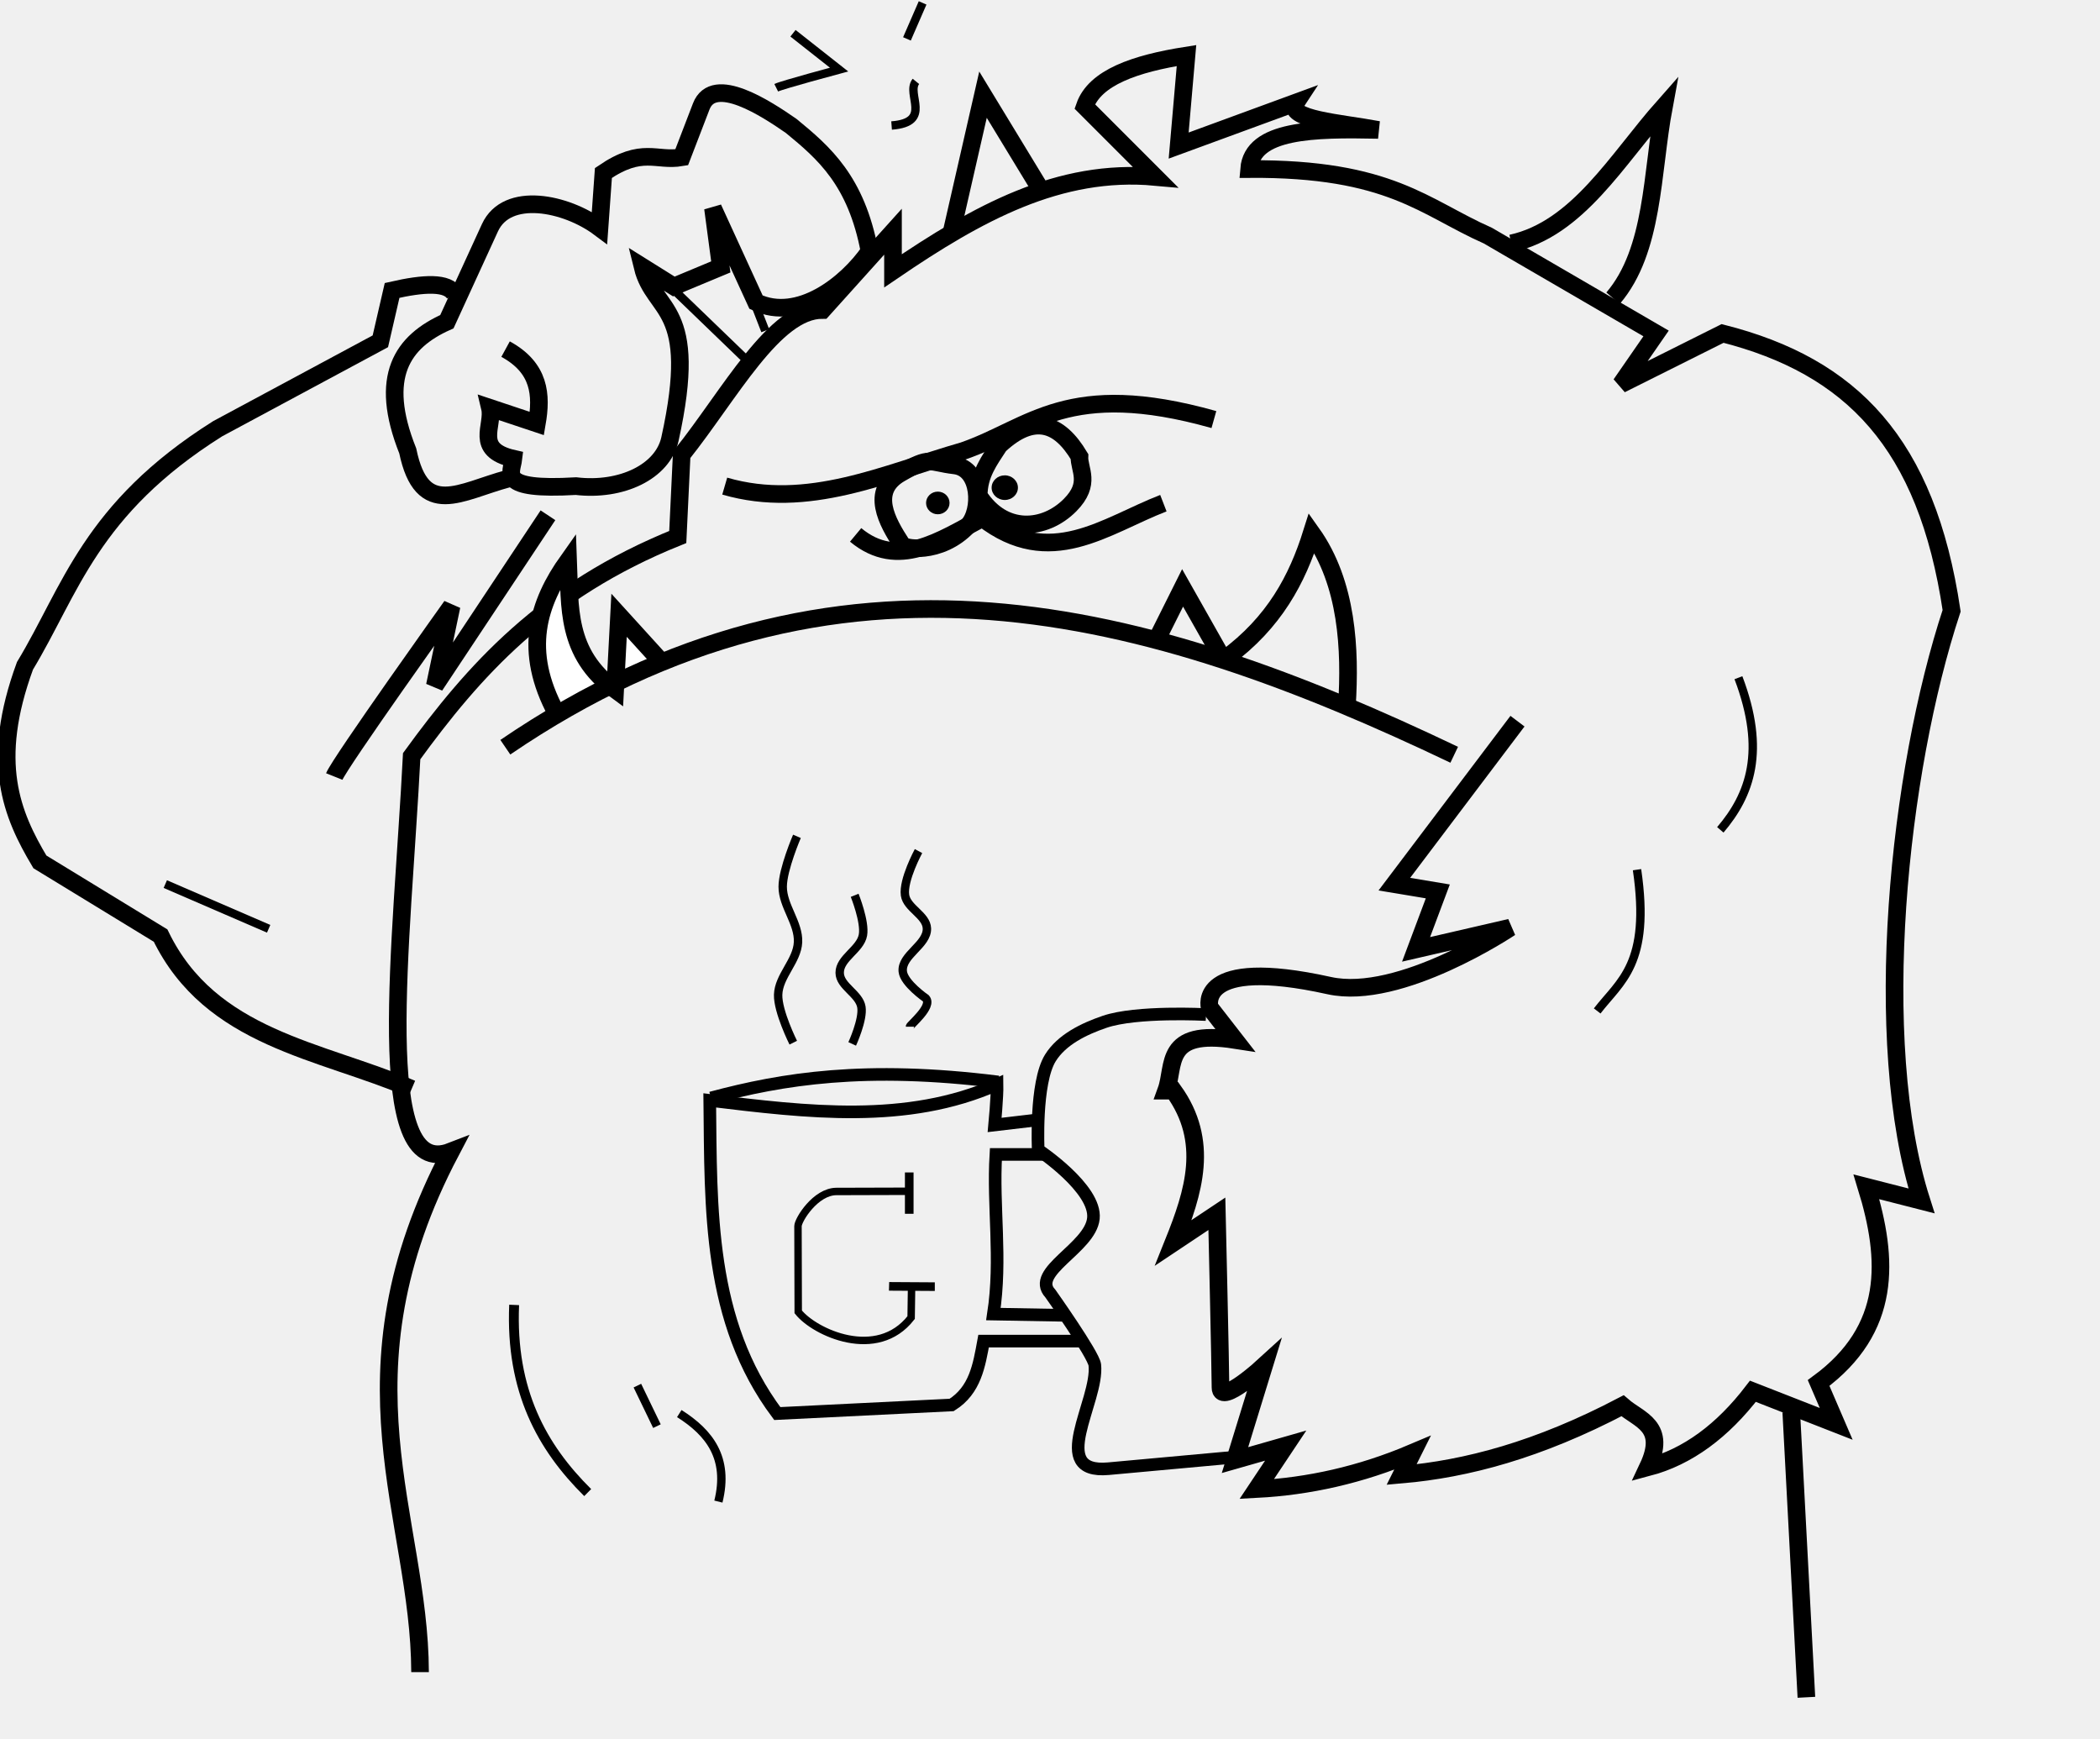
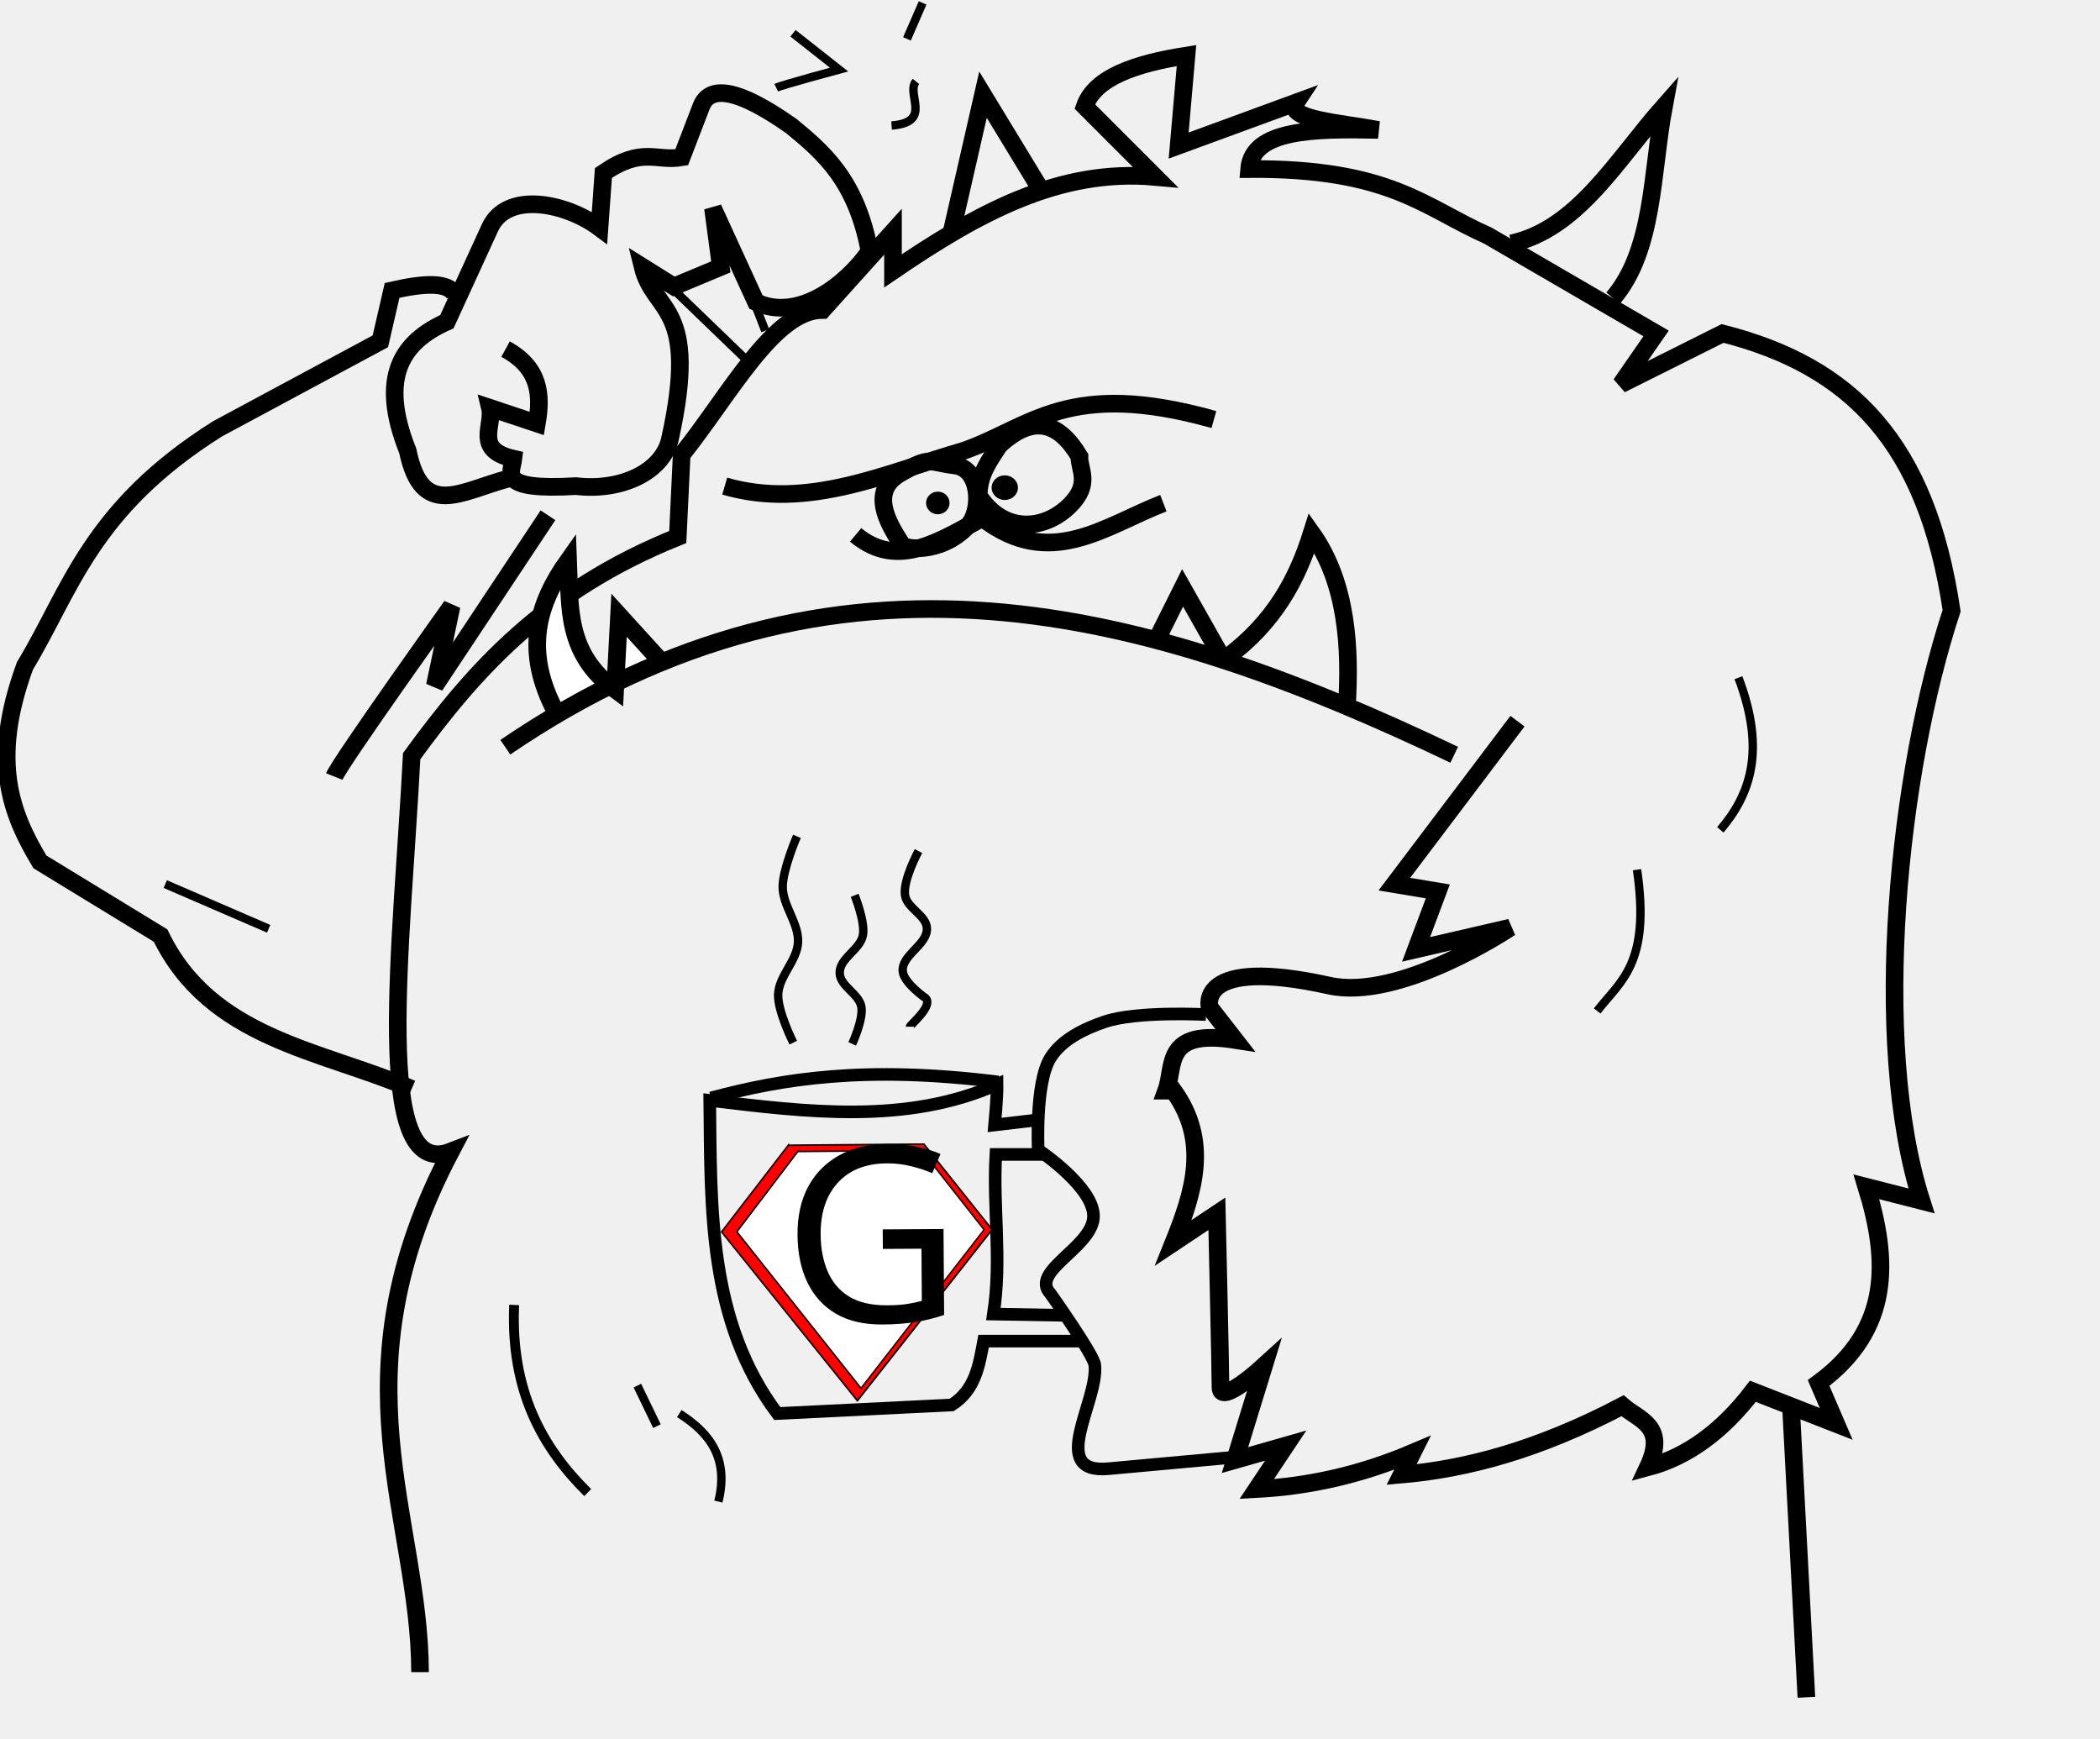
<svg xmlns="http://www.w3.org/2000/svg" width="250" height="207" id="svg2" version="1.1">
  <defs id="defs4">
    </defs>
  <g id="layer1" transform="translate(0,-845.3622)">
    <path style="fill:none;stroke:#000000;stroke-width:2.098;stroke-linecap:butt;stroke-linejoin:miter;stroke-opacity:1;stroke-miterlimit:4;stroke-dasharray:none" d="m 50.007,1044.402 c -0.053,-18.541 -10.449,-35.165 3.659,-61.968 -9.475,3.682 -5.793,-24.804 -4.659,-47.059 7.336,-10.079 15.762,-19.691 31.679,-26.092 l 0.466,-9.784 c 5.746,-7.196 11.026,-17.263 16.771,-17.239 l 8.386,-9.319 0,4.659 c 10.08,-6.864 19.761,-12.226 31.213,-11.182 l -8.386,-8.387 c 1.197,-3.44 5.97,-5.091 12.113,-6.057 l -0.932,10.716 13.976,-5.125 c -1.317,2.003 5.317,2.415 9.783,3.261 -7.693,-0.159 -14.993,-0.057 -15.374,4.659 16.82,-0.115 20.837,4.571 28.418,7.921 l 20.032,11.648 -4.193,6.057 12.113,-6.057 c 15.332,3.906 24.293,13.033 27.264,33.011 -6.308,19.103 -9.686,51.141 -3.588,70.244 l -6.557,-1.676 c 2.672,8.698 3.039,16.934 -5.689,23.352 l 2.094,4.866 -9.917,-3.88 c -3.605,4.705 -7.749,7.798 -12.504,9.054 2.34,-4.953 -1.048,-5.61 -3.018,-7.33 -10.031,5.26 -18.564,7.522 -26.301,8.192 l 1.293,-2.587 c -6.18,2.621 -12.36,3.989 -18.54,4.312 l 3.449,-5.174 -6.036,1.725 3.449,-11.21 c 0,0 -5.174,4.743 -5.174,2.587 0,-2.156 -0.431,-20.696 -0.431,-20.696 l -5.174,3.449 c 2.423,-6.036 4.355,-12.072 0,-18.109 l -0.862,0 c 1.078,-2.957 -0.415,-7.382 8.192,-6.036 l -3.018,-3.88 c 0,0 -1.707,-6.112 14.228,-2.587 8.462,1.872 21.558,-6.899 21.558,-6.899 l -11.21,2.587 2.587,-6.899 -5.174,-0.862 14.659,-19.402" id="path2830" />
    <path style="fill:none;stroke:#000000;stroke-width:2.098;stroke-linecap:butt;stroke-linejoin:miter;stroke-opacity:1;stroke-miterlimit:4;stroke-dasharray:none" d="m 179.917,874.338 c 7.907,-1.733 12.561,-9.974 18.169,-16.308 -1.481,7.969 -1.18,17.125 -6.056,22.83" id="path2832" />
    <path style="fill:none;stroke:#000000;stroke-width:2.098;stroke-linecap:butt;stroke-linejoin:miter;stroke-opacity:1;stroke-miterlimit:4;stroke-dasharray:none" d="m 113.298,872.94 3.727,-16.307 6.903,11.351" id="path2834" />
    <path style="fill:none;stroke:#000000;stroke-width:2.098;stroke-linecap:butt;stroke-linejoin:miter;stroke-opacity:1;stroke-miterlimit:4;stroke-dasharray:none" d="M 49.007,974.978 C 38.13,970.318 25.083,969.032 19.118,956.728 L 4.75,947.955 c -3.365,-5.647 -5.99,-11.863 -1.776,-23.34 5.457,-9.022 7.751,-18.658 22.941,-28.221 l 19.366,-10.407 1.398,-6.057 c 3.749,-0.856 6.653,-1.036 7.454,0.466" id="path2836" />
    <path style="fill:none;stroke:#000000;stroke-width:2.098;stroke-linecap:butt;stroke-linejoin:miter;stroke-opacity:1;stroke-miterlimit:4;stroke-dasharray:none" d="m 60.497,902.337 c -5.706,1.524 -10.253,4.895 -11.956,-3.305 -3.529,-8.852 -0.652,-13.006 4.659,-15.376 l 5.125,-11.182 c 2.025,-4.419 9.068,-2.973 13.044,0 l 0.466,-6.523 c 4.634,-3.168 6.269,-1.338 9.317,-1.864 l 2.329,-6.057 c 1.484,-3.86 7.776,0.288 10.715,2.33 3.895,3.194 7.739,6.502 9.317,14.91 -2.709,3.926 -8.465,8.45 -13.51,6.057 l -5.125,-11.182 0.932,6.989 -5.59,2.33 -3.727,-2.33 c 1.369,5.592 6.821,4.415 3.261,20.501 -0.859,3.882 -5.785,6.231 -11.181,5.591 -9.446,0.551 -7.653,-1.543 -7.454,-3.261 -4.732,-1.069 -2.286,-3.932 -2.795,-6.057 l 5.59,1.864 c 0.59,-3.409 0.372,-6.616 -3.727,-8.853" id="path2838" />
    <path style="fill:none;stroke:#000000;stroke-width:1.175px;stroke-linecap:butt;stroke-linejoin:miter;stroke-opacity:1" d="m 61.208,1000.693 c -0.437,10.242 3.339,16.973 8.756,22.337" id="path2844" />
    <path style="fill:none;stroke:#000000;stroke-width:2.098;stroke-linecap:butt;stroke-linejoin:miter;stroke-opacity:1;stroke-miterlimit:4;stroke-dasharray:none" d="m 145.909,923.726 c 5.834,-4.279 8.533,-9.454 10.249,-14.91 4.277,6.008 4.6,13.906 4.193,20.499" id="path2846" />
    <path style="fill:#ffffff;stroke:#000000;stroke-width:2.098;stroke-linecap:butt;stroke-linejoin:miter;stroke-opacity:1;stroke-miterlimit:4;stroke-dasharray:none" d="m 66.245,930.249 c -4.029,-7.44 -2.221,-13.084 1.398,-18.171 0.217,5.455 -0.322,11.06 5.59,15.376 l 0.466,-8.853 4.659,5.125" id="path2848" />
    <path style="fill:none;stroke:#000000;stroke-width:2.098;stroke-linecap:butt;stroke-linejoin:miter;stroke-opacity:1;stroke-miterlimit:4;stroke-dasharray:none" d="m 145.528,923.728 -4.744,-8.388 -2.795,5.591" id="path2850" />
    <path style="fill:none;stroke:#000000;stroke-width:2.098;stroke-linecap:butt;stroke-linejoin:miter;stroke-opacity:1;stroke-miterlimit:4;stroke-dasharray:none" d="m 86.277,903.225 c 9.901,2.885 19.074,-1.512 28.418,-4.193 8.046,-2.801 12.423,-8.625 29.816,-3.727" id="path2852" />
    <path style="fill:none;stroke:#000000;stroke-width:2.098;stroke-linecap:butt;stroke-linejoin:miter;stroke-opacity:1;stroke-miterlimit:4;stroke-dasharray:none" d="m 101.861,909.032 c 5.033,4.186 10.066,0.656 15.099,-1.999 8.033,6.241 14.619,0.901 21.538,-1.777" id="path2854" />
    <path style="fill:none;stroke:#000000;stroke-width:2.098;stroke-linecap:butt;stroke-linejoin:miter;stroke-opacity:1;stroke-miterlimit:4;stroke-dasharray:none" d="m 116.516,904.368 c 2.967,4.575 7.859,4.16 10.88,1.11 2.552,-2.576 1.035,-4.242 1.11,-5.774 -2.397,-4.01 -5.423,-5.164 -9.548,-1.332 -1.147,1.777 -2.448,3.451 -2.442,5.996 z" id="path2856" />
    <path style="fill:none;stroke:#000000;stroke-width:2.098;stroke-linecap:butt;stroke-linejoin:miter;stroke-opacity:1;stroke-miterlimit:4;stroke-dasharray:none" d="m 107.316,910.11 c 0,0.595 4.605,1.371 7.941,-2.192 1.652,-1.764 1.533,-6.789 -1.613,-7.156 -3.146,-0.367 -2.74,-1.19 -6.446,0.935 -3.706,2.125 -1.549,5.823 0.118,8.413 l 0,-1e-5 z" id="path2858" />
    <path style="fill:#000000;fill-opacity:1;stroke:none;stroke-width:2.102;stroke-miterlimit:4;stroke-dasharray:none" id="path2860" d="m 466.416,373.825 c 0,0.746 -0.627,1.351 -1.401,1.351 -0.774,0 -1.401,-0.605 -1.401,-1.351 0,-0.746 0.627,-1.351 1.401,-1.351 0.774,0 1.401,0.605 1.401,1.351 z" transform="matrix(0.9978265,0,0,0.9979479,-352.3604,532.1728)" />
    <path style="fill:#000000;fill-opacity:1;stroke:none;stroke-width:1.35;stroke-miterlimit:4;stroke-dasharray:none" id="path2862" d="m 479.123,370.549 c 0,0.511 -0.459,0.926 -1.026,0.926 -0.566,0 -1.026,-0.414 -1.026,-0.926 0,-0.511 0.459,-0.926 1.026,-0.926 0.566,0 1.026,0.414 1.026,0.926 z" transform="matrix(1.525892,0,0,1.583173,-609.9085,316.7671)" />
    <path style="fill:none;stroke:#000000;stroke-width:0.998px;stroke-linecap:butt;stroke-linejoin:miter;stroke-opacity:1" d="m 92.408,855.807 c 0.665,-0.333 7.482,-2.162 7.482,-2.162 l -5.487,-4.324" id="path2864" />
    <path style="fill:none;stroke:#000000;stroke-width:0.998px;stroke-linecap:butt;stroke-linejoin:miter;stroke-opacity:1" d="m 106.141,860.302 c 4.944,-0.379 1.677,-3.755 2.897,-5.251" id="path2866" />
    <path style="fill:none;stroke:#000000;stroke-width:0.998px;stroke-linecap:butt;stroke-linejoin:miter;stroke-opacity:1" d="m 109.834,845.707 -1.864,4.284" id="path2868" />
    <path style="fill:none;stroke:#000000;stroke-width:0.998px;stroke-linecap:butt;stroke-linejoin:miter;stroke-opacity:1" d="m 80.867,1013.625 c 3.588,2.27 5.94,5.283 4.656,10.477" id="path2870" />
    <path style="fill:none;stroke:#000000;stroke-width:0.998px;stroke-linecap:butt;stroke-linejoin:miter;stroke-opacity:1" d="m 75.879,1010.299 2.328,4.822" id="path2872" />
    <path style="fill:none;stroke:#000000;stroke-width:0.998px;stroke-linecap:butt;stroke-linejoin:miter;stroke-opacity:1" d="m 19.678,950.599 12.304,5.321" id="path2880" />
    <path style="fill:none;stroke:#000000;stroke-width:2.098;stroke-linecap:butt;stroke-linejoin:miter;stroke-miterlimit:4;stroke-opacity:1;stroke-dasharray:none" d="m 39.793,937.794 c 0.665,-1.663 13.967,-20.288 13.967,-20.288 l -1.995,9.479 13.468,-20.288" id="path2882" />
    <path style="fill:none;stroke:#000000;stroke-width:2.098;stroke-linecap:butt;stroke-linejoin:miter;stroke-opacity:1;stroke-miterlimit:4;stroke-dasharray:none" d="m 60.158,934.305 c 39.602,-26.972 76.529,-16.489 112.962,0.901" id="path2884" />
    <path style="fill:none;stroke:#000000;stroke-width:0.998px;stroke-linecap:butt;stroke-linejoin:miter;stroke-opacity:1" d="m 80.587,880.22 8.412,8.113" id="path2886" />
    <path style="fill:none;stroke:#000000;stroke-width:0.998px;stroke-linecap:butt;stroke-linejoin:miter;stroke-opacity:1" d="m 86.896,873.91 4.206,10.817" id="path2888" />
    <path style="fill:none;stroke:#000000;stroke-width:2.098;stroke-linecap:butt;stroke-linejoin:miter;stroke-opacity:1;stroke-miterlimit:4;stroke-dasharray:none" d="m 213.245,1013.433 1.801,33.966" id="path2890" />
    <path style="fill:none;stroke:#000000;stroke-width:1px;stroke-linecap:butt;stroke-linejoin:miter;stroke-opacity:1" d="m 206.956,80.67 c 3.31,8.722 1.387,13.955 -2.156,18.109" id="path2968" transform="translate(0,845.3622)" />
    <path style="fill:none;stroke:#000000;stroke-width:1px;stroke-linecap:butt;stroke-linejoin:miter;stroke-opacity:1" d="m 194.884,103.522 c 1.64,11.242 -1.998,13.247 -4.743,16.815" id="path2970" transform="translate(0,845.3622)" />
    <path style="fill:none;stroke:#000000;stroke-width:1.5;stroke-linecap:butt;stroke-linejoin:miter;stroke-opacity:1;stroke-miterlimit:4;stroke-dasharray:none" d="m 147.888,173.37 -15.923,1.454 c -7.325,0.669 -1.159,-8.043 -1.63,-12.35 -0.135,-1.231 -5.298,-8.507 -5.298,-8.507 -2.434,-2.596 4.767,-5.398 5.13,-8.938 0.364,-3.555 -6.569,-8.155 -6.569,-8.155 0,0 -0.388,-7.976 1.44,-10.933 1.362,-2.204 4.016,-3.473 6.467,-4.312 3.817,-1.306 12.072,-0.862 12.072,-0.862" id="path2972" transform="translate(0,845.3622)" />
    <path style="fill:none;stroke:#000000;stroke-width:1.5;stroke-linecap:butt;stroke-linejoin:miter;stroke-opacity:1;stroke-miterlimit:4;stroke-dasharray:none" d="m 124.257,137.416 -5.701,0 c -0.379,6.227 0.722,12.402 -0.292,19.004 l 8.333,0.146" id="path2974" transform="translate(0,845.3622)" />
    <path style="fill:none;stroke:#000000;stroke-width:1.5;stroke-linecap:butt;stroke-linejoin:miter;stroke-opacity:1;stroke-miterlimit:4;stroke-dasharray:none" d="m 128.642,159.636 -11.549,1e-5 c -0.533,2.901 -0.992,5.838 -3.801,7.602 l -20.758,1.023 c -8.249,-11.017 -7.898,-24.371 -8.04,-37.277 11.509,1.391 23.47,2.882 34.207,-1.9 0.028,1.457 -0.292,4.824 -0.292,4.824 l 4.97,-0.585" id="path2976" transform="translate(0,845.3622)" />
    <path style="fill:none;stroke:#000000;stroke-width:1px;stroke-linecap:butt;stroke-linejoin:miter;stroke-opacity:1" d="m 94.435,124.113 c 0,0 -1.855,-3.712 -1.799,-5.705 0.063,-2.227 2.264,-4.025 2.367,-6.25 0.106,-2.285 -1.833,-4.327 -1.825,-6.615 0.007,-2.075 1.696,-5.99 1.696,-5.99" id="path2978" transform="translate(0,845.3622)" />
    <path style="fill:none;stroke:#000000;stroke-width:1px;stroke-linecap:butt;stroke-linejoin:miter;stroke-opacity:1" d="m 101.452,124.26 c 0,0 1.336,-2.899 1.096,-4.387 -0.256,-1.59 -2.576,-2.471 -2.585,-4.081 -0.011,-1.759 2.465,-2.76 2.769,-4.493 0.278,-1.586 -0.987,-4.727 -0.987,-4.727" id="path2980" transform="translate(0,845.3622)" />
    <path style="fill:none;stroke:#000000;stroke-width:1px;stroke-linecap:butt;stroke-linejoin:miter;stroke-opacity:1" d="m 108.323,122.213 c 0,-0.21 2.744,-2.397 1.902,-3.376 0,0 -2.613,-1.8 -2.753,-3.2 -0.194,-1.948 2.944,-3.165 2.875,-5.122 -0.056,-1.579 -2.383,-2.396 -2.607,-3.96 -0.26,-1.81 1.607,-5.247 1.607,-5.247" id="path2982" transform="translate(0,845.3622)" />
    <path style="fill:none;stroke:#000000;stroke-width:1.5;stroke-linecap:butt;stroke-linejoin:miter;stroke-opacity:1;stroke-miterlimit:4;stroke-dasharray:none" d="m 84.641,130.692 c 8.504,-2.278 18.337,-3.887 34.207,-1.9" id="path2984" transform="translate(0,845.3622)" />
    <path style="fill:none;stroke:#000000;stroke-width:0.885px;stroke-linecap:butt;stroke-linejoin:miter;stroke-opacity:1" d="m 108.112,987.163 -8.54,0.025 c -2.481,0.007 -4.576,3.387 -4.574,4.129 l 0.029,10.2 c 1.945,2.46 9.384,5.891 13.441,0.683 l 0.052,-3.552" id="path2988" />
    <rect style="fill:#800080;fill-opacity:1;stroke:#000000;stroke-width:1.012;stroke-linejoin:miter;stroke-miterlimit:4;stroke-opacity:1;stroke-dasharray:none;stroke-dashoffset:0.042" id="rect2992" width="0.016" height="3.908" x="108.235" y="985.429" ry="0.391" rx="0" />
    <rect rx="0" ry="0.443" y="-118.576" x="997.817" height="4.433" width="0.014" id="rect2994" style="fill:#800080;fill-opacity:1;stroke:#000000;stroke-width:1.012;stroke-linejoin:miter;stroke-miterlimit:4;stroke-opacity:1;stroke-dasharray:none;stroke-dashoffset:0.042" transform="matrix(-0.00781006,0.9999695,-0.9999816,-0.00606976,0,0)" />
+     <path style="fill:#ff0000;stroke:#000000;stroke-width:0.188px;stroke-linecap:butt;stroke-linejoin:miter;stroke-opacity:1" d="m 93.845,981.686 c 5.38,-0.045 10.761,-0.09 16.141,-0.135 2.708,3.393 5.416,6.786 8.124,10.178 -5.346,6.79 -10.691,13.58 -16.037,20.37 -5.39,-6.7 -10.781,-13.401 -16.171,-20.102 2.648,-3.438 5.295,-6.875 7.943,-10.312 z" id="path2840" />
+     <path id="path2861" d="m 94.983,982.434 c 4.915,-0.041 9.831,-0.083 14.746,-0.124 2.474,3.143 4.948,6.286 7.422,9.429 -4.883,6.29 -9.767,12.58 -14.65,18.869 -4.925,-6.207 -9.849,-12.414 -14.774,-18.622 2.419,-3.184 4.838,-6.368 7.256,-9.553 z" style="fill:#ffffff;stroke:#000000;stroke-width:0.173px;stroke-linecap:butt;stroke-linejoin:miter;stroke-opacity:1" />
+     <text xml:space="preserve" style="font-size:29.286px;font-style:normal;font-variant:normal;font-weight:normal;font-stretch:normal;fill:#000000;fill-opacity:1;stroke:none;font-family:Old London;-inkscape-font-specification:Old London" x="86.078" y="1003.899" id="text2856" transform="matrix(1.000533,-0.00607954,0.00708404,0.9994243,0,0)">
+       <tspan id="tspan2858" x="86.078" y="1003.899">G</tspan>
+     </text>
+     <text transform="matrix(0.2723631,-0.9615327,0.9629722,0.271956,0,0)" id="text3656" y="239.008" x="-1089.342" style="font-size:50.697px;font-style:normal;font-variant:normal;font-weight:normal;font-stretch:normal;fill:#ffffff;fill-opacity:1;stroke:none;font-family:FreeSerif;-inkscape-font-specification:FreeSerif" xml:space="preserve">
+       <tspan y="239.008" x="-1089.342" id="tspan3658">Bal du lycée</tspan>
+     </text>
  </g>
</svg>
